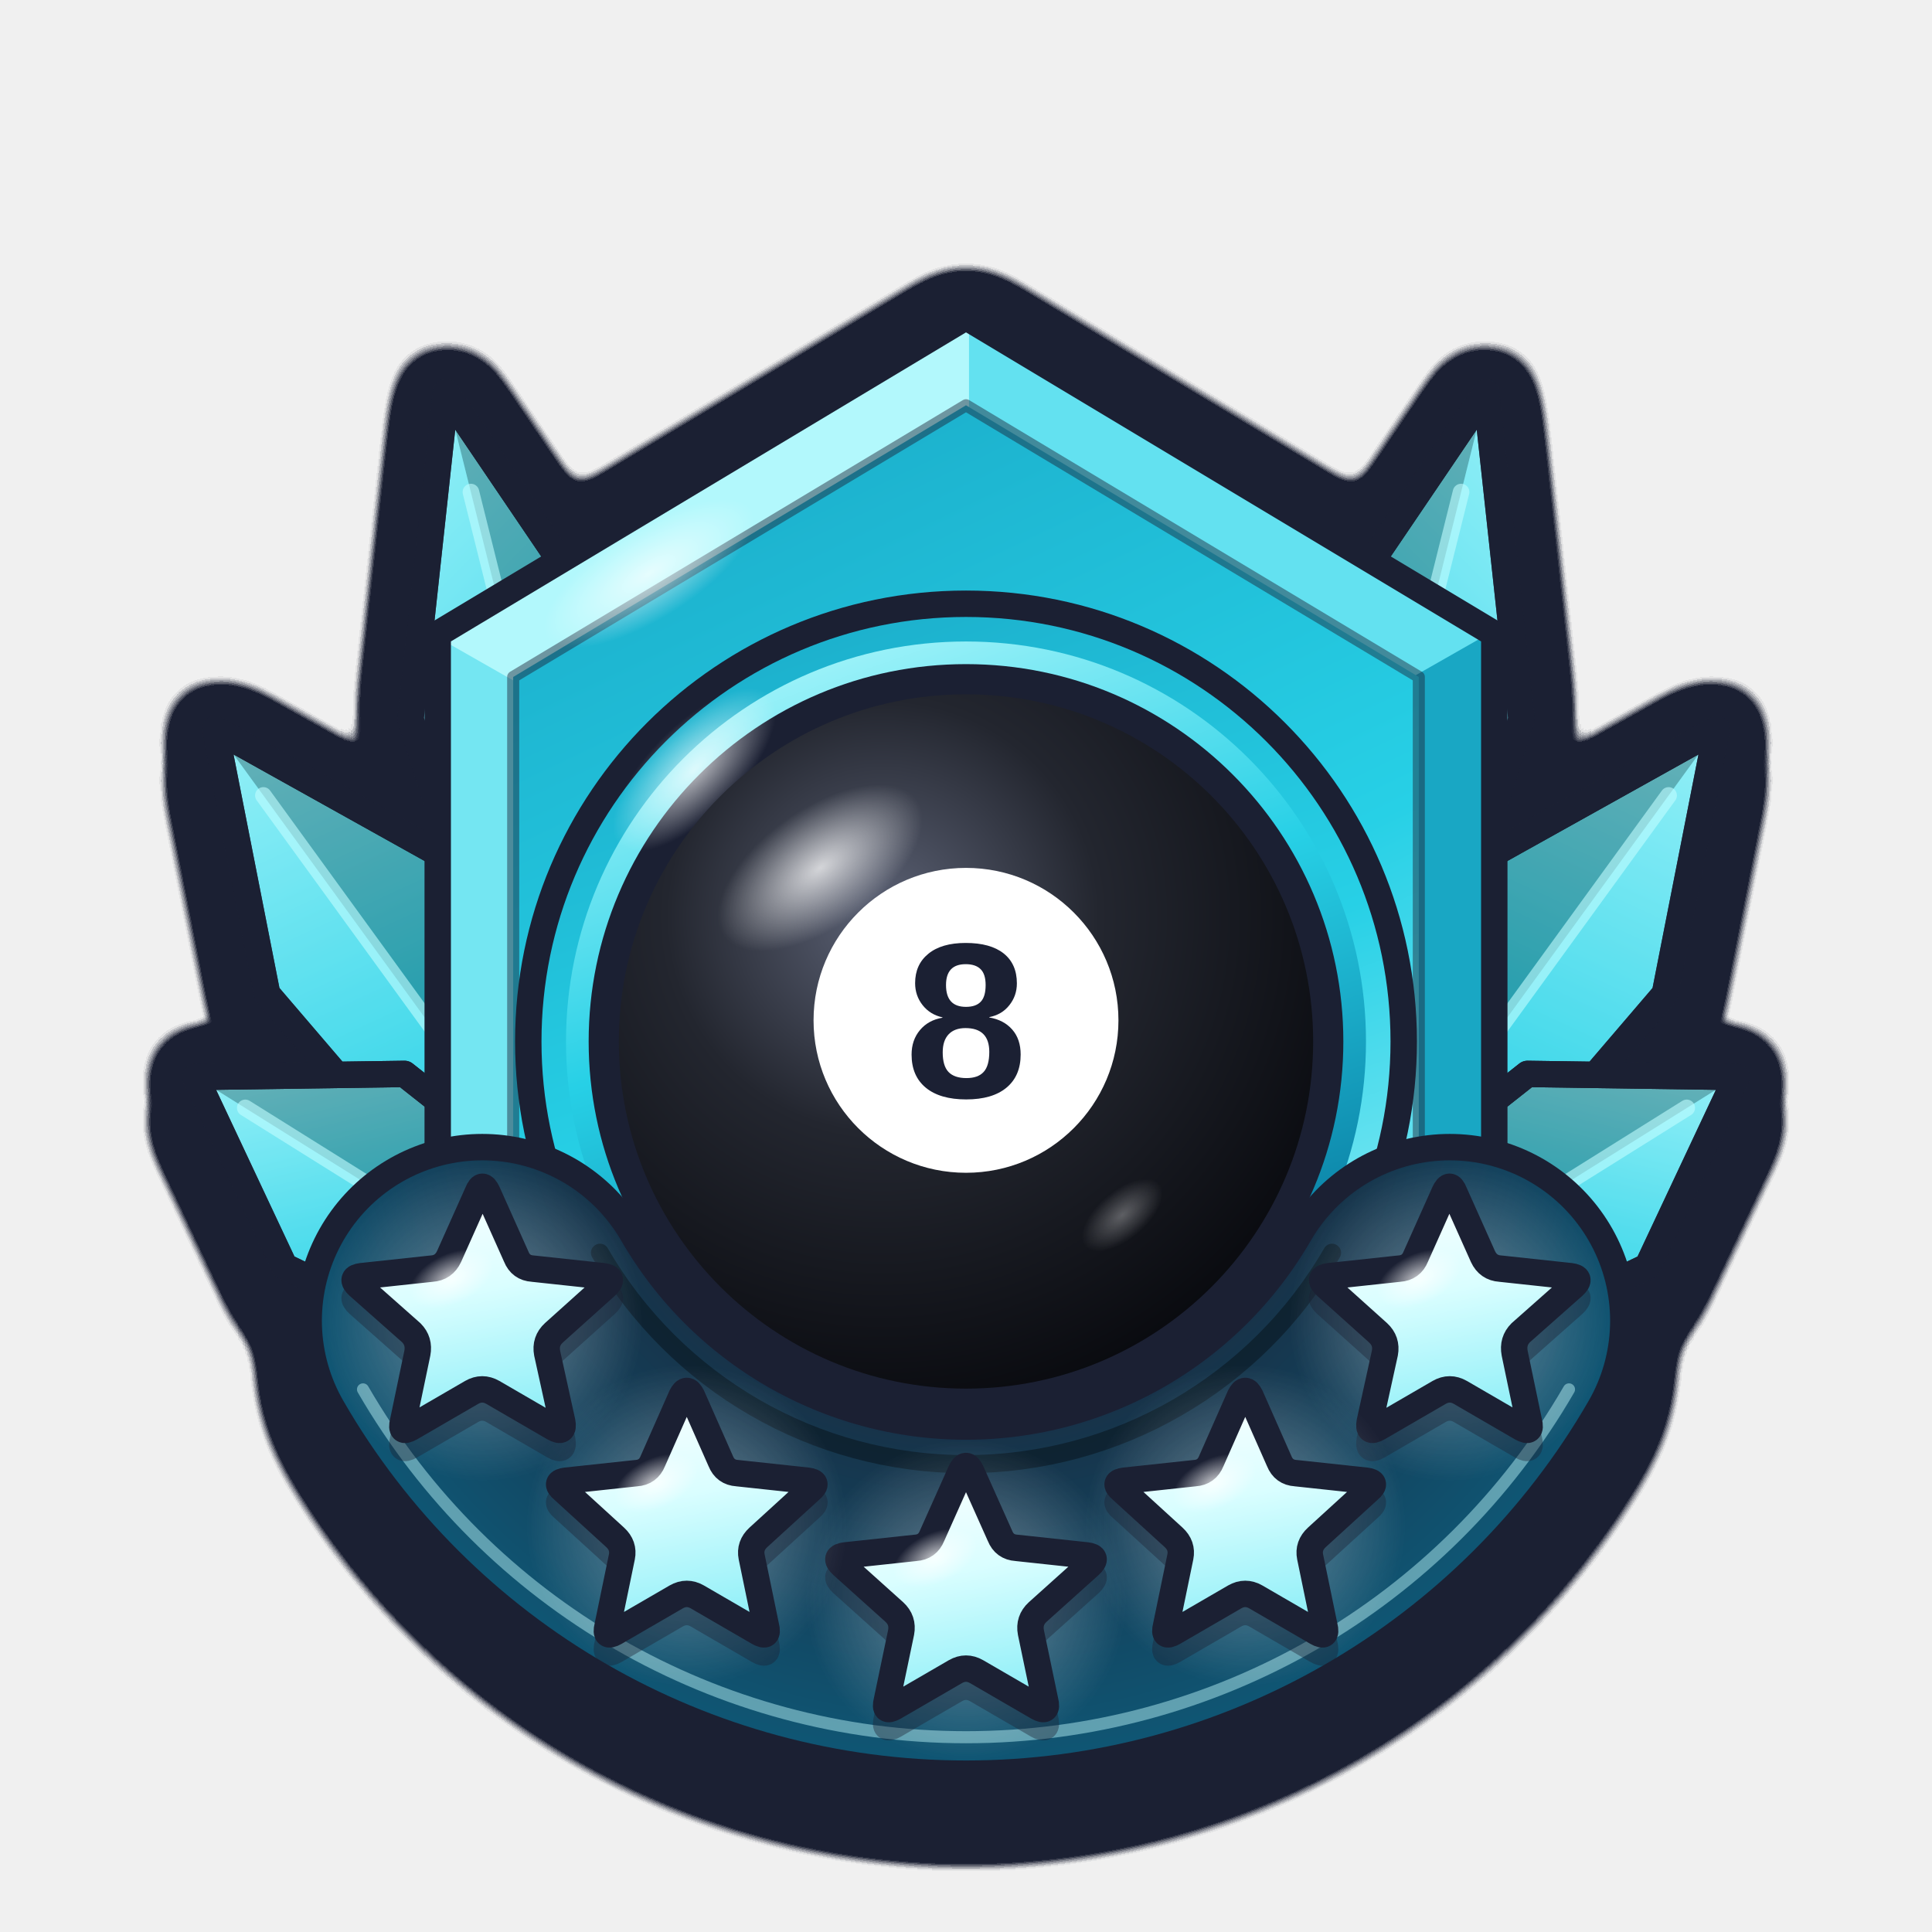
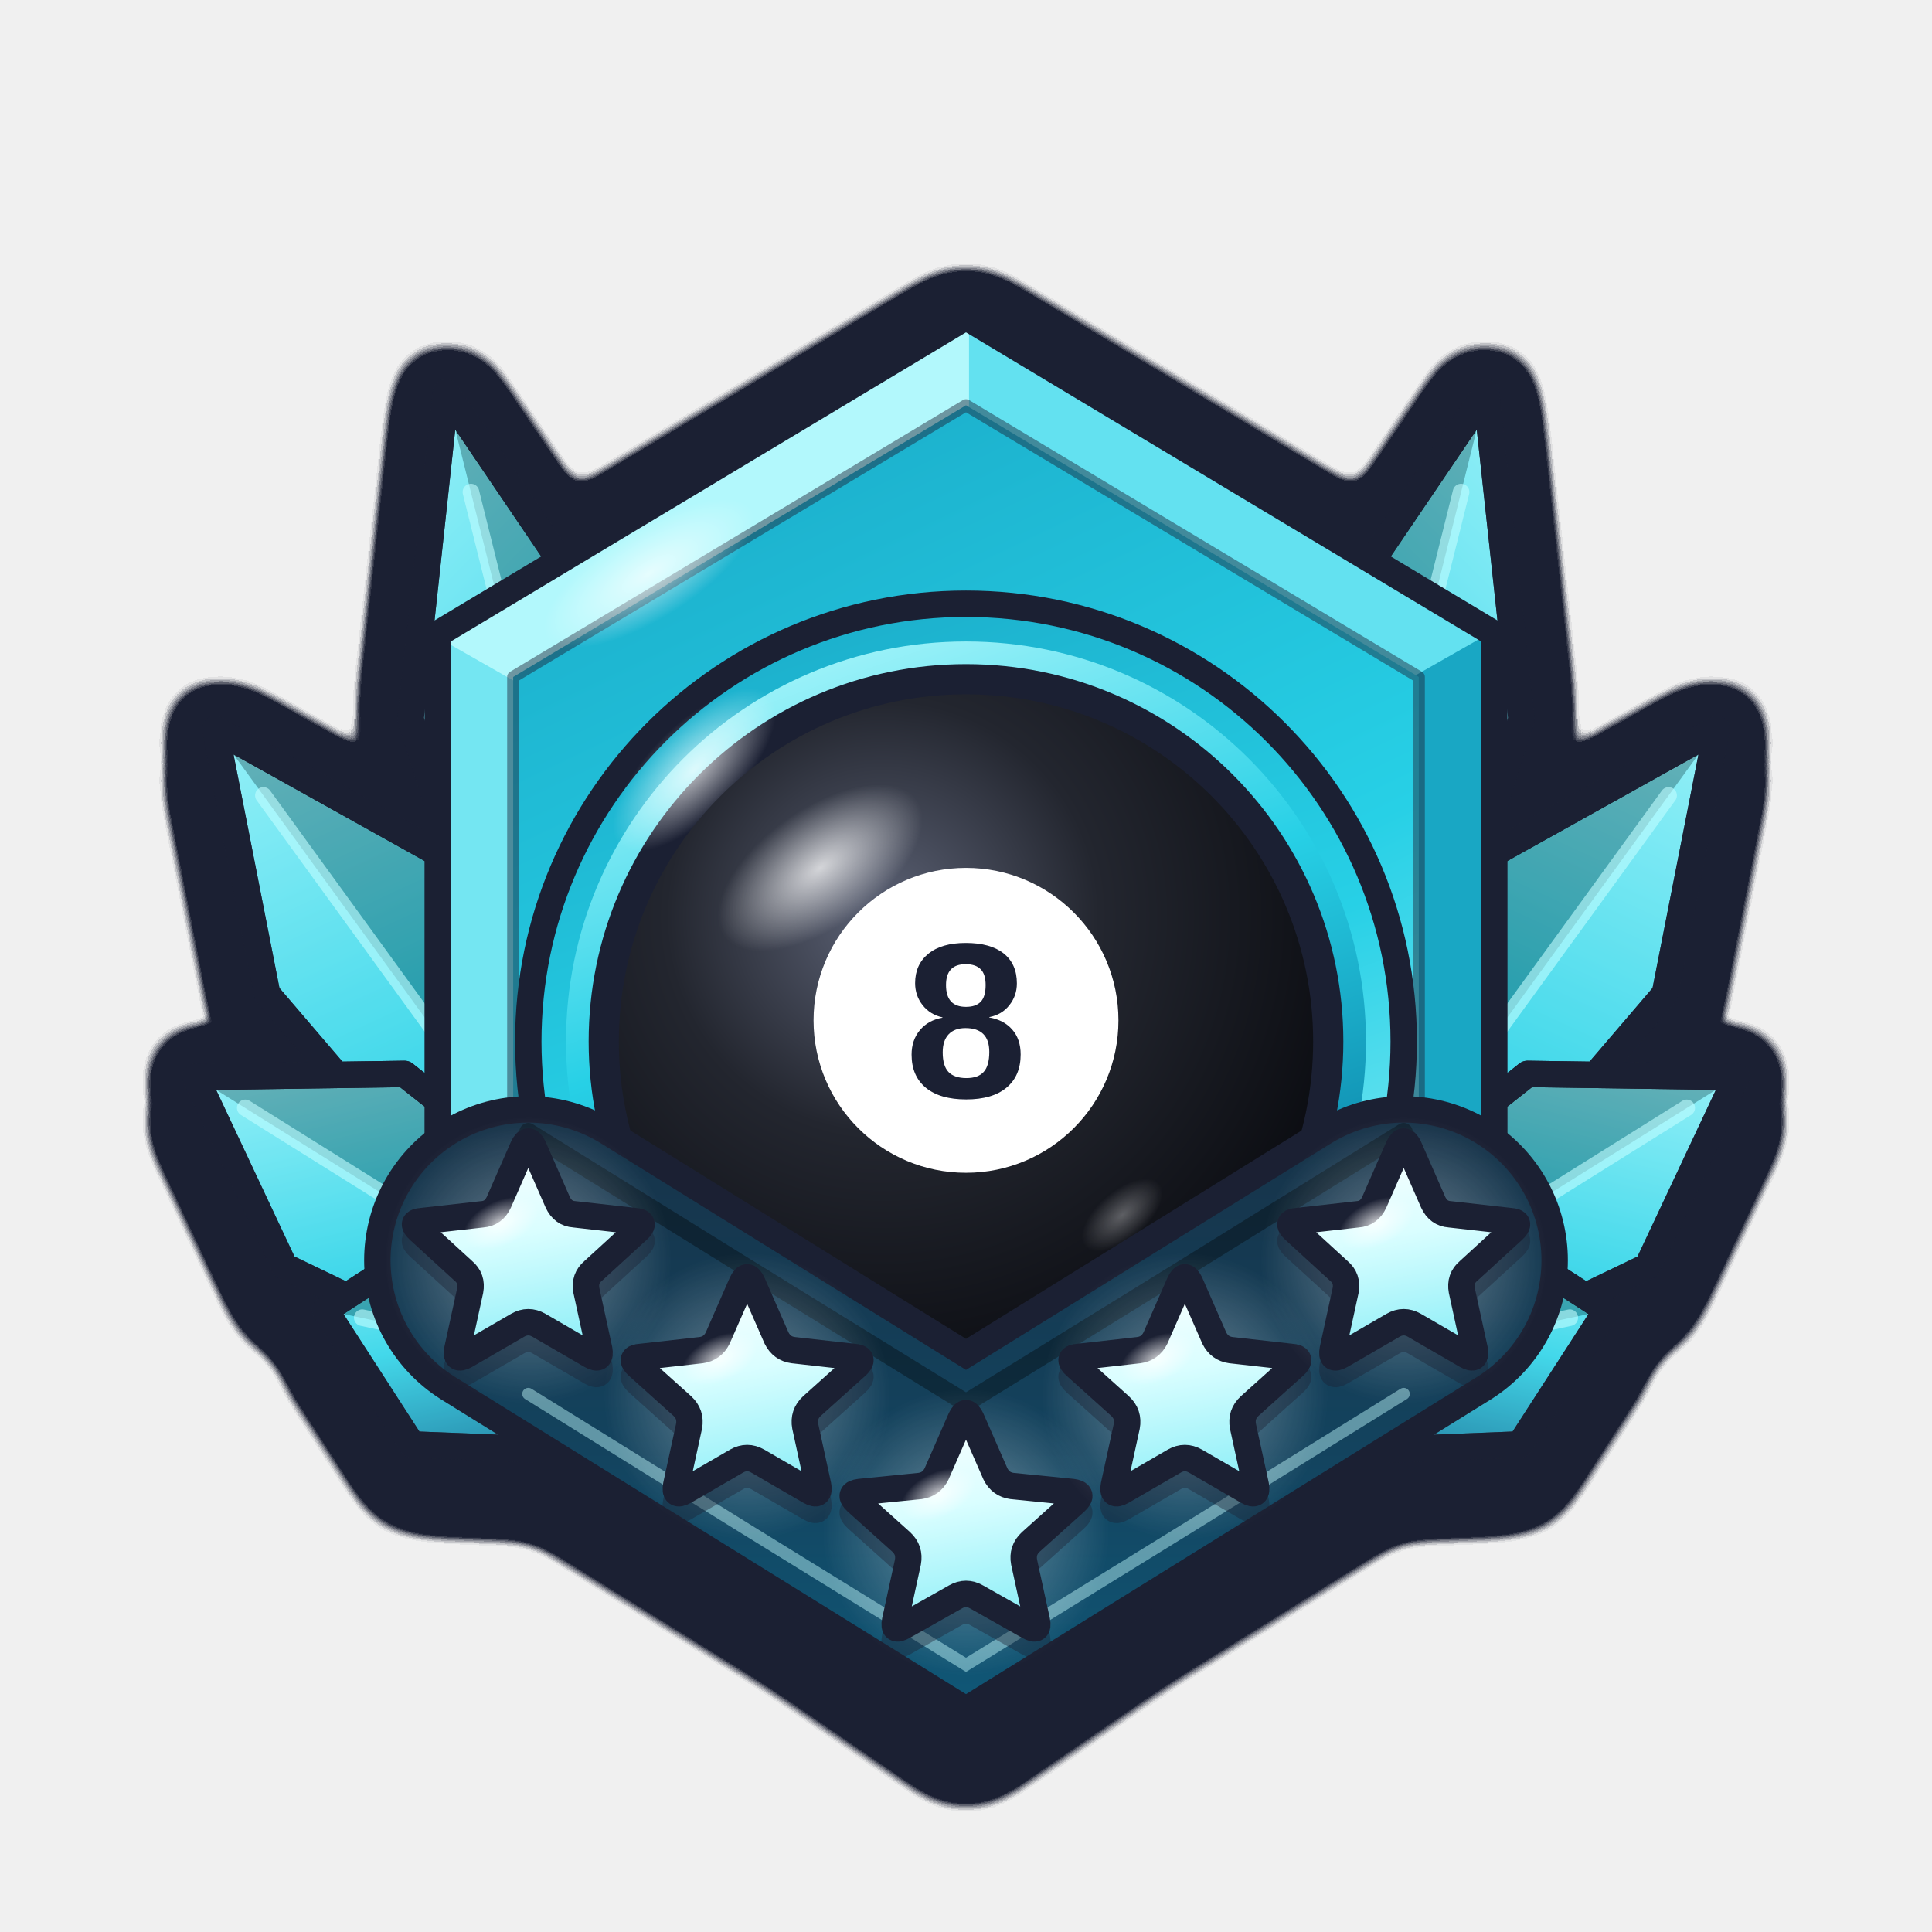
<svg xmlns="http://www.w3.org/2000/svg" width="512" height="512" viewBox="0 0 256 256">
  <defs>
    <linearGradient id="blue" x1="0" y1="0" x2="0.35" y2="1">
      <stop offset="0" stop-color="#9ED3FF" />
      <stop offset="0.45" stop-color="#3B9BFF" />
      <stop offset="1" stop-color="#1F6BD0" />
    </linearGradient>
    <linearGradient id="green" x1="0" y1="0" x2="0.35" y2="1">
      <stop offset="0" stop-color="#A8F5BE" />
      <stop offset="0.45" stop-color="#3DD66B" />
      <stop offset="1" stop-color="#1E9E47" />
    </linearGradient>
    <linearGradient id="red" x1="0" y1="0" x2="0.35" y2="1">
      <stop offset="0" stop-color="#FFA3A3" />
      <stop offset="0.45" stop-color="#FF4D4D" />
      <stop offset="1" stop-color="#C9283A" />
    </linearGradient>
    <linearGradient id="gold" x1="0" y1="0" x2="0.35" y2="1">
      <stop offset="0" stop-color="#FFF1A0" />
      <stop offset="0.45" stop-color="#FFC928" />
      <stop offset="1" stop-color="#DB8E00" />
    </linearGradient>
    <linearGradient id="wood" x1="0" y1="0" x2="0.35" y2="1">
      <stop offset="0" stop-color="#FFD9A0" />
      <stop offset="0.45" stop-color="#E7A35C" />
      <stop offset="1" stop-color="#A8622A" />
    </linearGradient>
    <linearGradient id="darkwood" x1="0" y1="0" x2="0.35" y2="1">
      <stop offset="0" stop-color="#C07A45" />
      <stop offset="0.45" stop-color="#8A4B22" />
      <stop offset="1" stop-color="#5E3014" />
    </linearGradient>
    <linearGradient id="white" x1="0" y1="0" x2="0.35" y2="1">
      <stop offset="0" stop-color="#FFFFFF" />
      <stop offset="0.45" stop-color="#F4F8FF" />
      <stop offset="1" stop-color="#C9D6EA" />
    </linearGradient>
    <linearGradient id="grey" x1="0" y1="0" x2="0.35" y2="1">
      <stop offset="0" stop-color="#E4E9F2" />
      <stop offset="0.45" stop-color="#AEB8C8" />
      <stop offset="1" stop-color="#7B869A" />
    </linearGradient>
    <linearGradient id="steel" x1="0" y1="0" x2="0.35" y2="1">
      <stop offset="0" stop-color="#D8E6F7" />
      <stop offset="0.45" stop-color="#9FB2CC" />
      <stop offset="1" stop-color="#6A7D98" />
    </linearGradient>
    <linearGradient id="cloth" x1="0" y1="0" x2="0.35" y2="1">
      <stop offset="0" stop-color="#6FE08E" />
      <stop offset="0.45" stop-color="#2FA24F" />
      <stop offset="1" stop-color="#1C7A37" />
    </linearGradient>
    <linearGradient id="sad" x1="0" y1="0" x2="0.35" y2="1">
      <stop offset="0" stop-color="#C4D4EE" />
      <stop offset="0.45" stop-color="#8EA3C7" />
      <stop offset="1" stop-color="#5E7299" />
    </linearGradient>
    <linearGradient id="purple" x1="0" y1="0" x2="0.35" y2="1">
      <stop offset="0" stop-color="#D7B8FF" />
      <stop offset="0.45" stop-color="#A259FF" />
      <stop offset="1" stop-color="#6E2FD0" />
    </linearGradient>
    <radialGradient id="shine" cx="0.5" cy="0.5" r="0.5">
      <stop offset="0" stop-color="#FFFFFF" stop-opacity="0.9" />
      <stop offset="1" stop-color="#FFFFFF" stop-opacity="0" />
    </radialGradient>
    <filter id="ink" x="-30%" y="-30%" width="160%" height="160%" color-interpolation-filters="sRGB">
      <feGaussianBlur in="SourceAlpha" stdDeviation="6.92" result="blur" />
      <feComponentTransfer in="blur" result="grown">
        <feFuncA type="linear" slope="7" intercept="-0.35" />
      </feComponentTransfer>
      <feOffset in="grown" dy="6" result="lip" />
      <feMerge result="both">
        <feMergeNode in="lip" />
        <feMergeNode in="grown" />
      </feMerge>
      <feFlood flood-color="#1B2033" />
      <feComposite in2="both" operator="in" result="outline" />
      <feMerge>
        <feMergeNode in="outline" />
        <feMergeNode in="SourceGraphic" />
      </feMerge>
    </filter>
  </defs>
  <defs>
    <filter id="badgeInk" x="-20%" y="-20%" width="140%" height="140%" color-interpolation-filters="sRGB">
      <feGaussianBlur in="SourceAlpha" stdDeviation="3.2" result="blur" />
      <feComponentTransfer in="blur" result="grown">
        <feFuncA type="linear" slope="40" intercept="-0.716" />
      </feComponentTransfer>
      <feOffset in="grown" dy="5" result="lip" />
      <feMerge result="both">
        <feMergeNode in="lip" />
        <feMergeNode in="grown" />
      </feMerge>
      <feFlood flood-color="#1B2033" />
      <feComposite in2="both" operator="in" result="outline" />
      <feMerge>
        <feMergeNode in="outline" />
        <feMergeNode in="SourceGraphic" />
      </feMerge>
    </filter>
  </defs>
  <defs>
    <linearGradient id="m" x1="0" y1="0" x2="0.35" y2="1">
      <stop offset="0.00" stop-color="#C2FDFF" />
      <stop offset="0.50" stop-color="#27D0E6" />
      <stop offset="1.00" stop-color="#08789E" />
    </linearGradient>
    <linearGradient id="r" x1="0" y1="0" x2="0.35" y2="1">
      <stop offset="0.00" stop-color="#19A8C6" />
      <stop offset="0.60" stop-color="#27D0E6" />
      <stop offset="1.00" stop-color="#84EBF5" />
    </linearGradient>
    <linearGradient id="w" x1="0" y1="0" x2="0.35" y2="1">
      <stop offset="0.00" stop-color="#8CEDF6" />
      <stop offset="0.55" stop-color="#27D0E6" />
      <stop offset="1.00" stop-color="#08789E" />
    </linearGradient>
    <linearGradient id="c" x1="0" y1="0" x2="0.3" y2="1">
      <stop offset="0.00" stop-color="#DAFEFF" />
      <stop offset="0.55" stop-color="#6DE4F1" />
      <stop offset="1.00" stop-color="#27D0E6" />
    </linearGradient>
    <linearGradient id="s" x1="0" y1="0" x2="0.2" y2="1">
      <stop offset="0.00" stop-color="#FFFFFF" />
      <stop offset="0.50" stop-color="#DAFEFF" />
      <stop offset="1.00" stop-color="#94F0F8" />
    </linearGradient>
    <linearGradient id="g" x1="0" y1="0" x2="0.35" y2="1">
      <stop offset="0.00" stop-color="#FFF3A6" />
      <stop offset="0.50" stop-color="#FFC928" />
      <stop offset="1.00" stop-color="#C97F00" />
    </linearGradient>
    <linearGradient id="gr" x1="0" y1="0" x2="0.35" y2="1">
      <stop offset="0.00" stop-color="#E7A816" />
      <stop offset="0.60" stop-color="#FFC928" />
      <stop offset="1.00" stop-color="#FFE274" />
    </linearGradient>
    <radialGradient id="ball" cx="0.38" cy="0.32" r="0.78">
      <stop offset="0" stop-color="#5C6275" />
      <stop offset="0.4" stop-color="#23262F" />
      <stop offset="1" stop-color="#06070B" />
    </radialGradient>
  </defs>
  <g filter="url(#badgeInk)">
    <path d="M83.3 186.2 L54.4 95.3 L59.1 52.0 L83.5 88.0 L100.7 181.8 Z" fill="url(#w)" stroke="#1B2033" stroke-width="3.5" stroke-linejoin="round" />
    <path d="M92.0 184.0 L100.7 181.8 L83.5 88.0 L59.1 52.0 Z" fill="#000000" opacity="0.25" />
    <path d="M92.0 184.0 L83.3 186.2 L54.4 95.3 L59.1 52.0 Z" fill="#C2FDFF" opacity="0.18" />
    <path d="M89.4 173.4 L62.4 65.2" fill="none" stroke="#C2FDFF" stroke-width="2.2" stroke-linecap="round" stroke-linejoin="round" opacity="0.6" />
    <path d="M83.3 186.2 L54.4 95.3 L59.1 52.0 L83.5 88.0 L100.7 181.8 Z" fill="none" stroke="#1B2033" stroke-width="3.5" stroke-linejoin="round" />
    <path d="M84.7 189.3 L35.4 131.7 L28.5 96.6 L59.7 114.0 L99.3 178.7 Z" fill="url(#w)" stroke="#1B2033" stroke-width="3.5" stroke-linejoin="round" />
    <path d="M92.0 184.0 L99.3 178.7 L59.7 114.0 L28.5 96.6 Z" fill="#000000" opacity="0.25" />
    <path d="M92.0 184.0 L84.7 189.3 L35.4 131.7 L28.5 96.6 Z" fill="#C2FDFF" opacity="0.18" />
    <path d="M86.9 177.0 L34.9 105.4" fill="none" stroke="#C2FDFF" stroke-width="2.2" stroke-linecap="round" stroke-linejoin="round" opacity="0.6" />
    <path d="M84.7 189.3 L35.4 131.7 L28.5 96.6 L59.7 114.0 L99.3 178.7 Z" fill="none" stroke="#1B2033" stroke-width="3.5" stroke-linejoin="round" />
    <path d="M87.2 191.6 L37.7 167.8 L25.9 142.7 L53.6 142.3 L96.8 176.4 Z" fill="url(#w)" stroke="#1B2033" stroke-width="3.5" stroke-linejoin="round" />
    <path d="M92.0 184.0 L96.8 176.4 L53.6 142.3 L25.9 142.7 Z" fill="#000000" opacity="0.25" />
    <path d="M92.0 184.0 L87.2 191.6 L37.7 167.8 L25.9 142.7 Z" fill="#C2FDFF" opacity="0.18" />
    <path d="M86.7 180.7 L32.5 146.8" fill="none" stroke="#C2FDFF" stroke-width="2.2" stroke-linecap="round" stroke-linejoin="round" opacity="0.6" />
    <path d="M87.2 191.6 L37.7 167.8 L25.9 142.7 L53.6 142.3 L96.8 176.4 Z" fill="none" stroke="#1B2033" stroke-width="3.5" stroke-linejoin="round" />
    <path d="M90.1 192.8 L54.6 191.4 L43.1 173.6 L60.9 162.1 L93.9 175.2 Z" fill="url(#w)" stroke="#1B2033" stroke-width="3.5" stroke-linejoin="round" />
    <path d="M92.0 184.0 L93.9 175.2 L60.9 162.1 L43.1 173.6 Z" fill="#000000" opacity="0.25" />
    <path d="M92.0 184.0 L90.1 192.8 L54.6 191.4 L43.1 173.6 Z" fill="#C2FDFF" opacity="0.18" />
    <path d="M88.1 183.2 L48.0 174.6" fill="none" stroke="#C2FDFF" stroke-width="2.2" stroke-linecap="round" stroke-linejoin="round" opacity="0.6" />
    <path d="M90.1 192.8 L54.6 191.4 L43.1 173.6 L60.9 162.1 L93.9 175.2 Z" fill="none" stroke="#1B2033" stroke-width="3.5" stroke-linejoin="round" />
    <g transform="matrix(-1 0 0 1 256 0)">
      <path d="M83.3 186.2 L54.4 95.3 L59.1 52.0 L83.5 88.0 L100.7 181.8 Z" fill="url(#w)" stroke="#1B2033" stroke-width="3.5" stroke-linejoin="round" />
      <path d="M92.0 184.0 L100.7 181.8 L83.5 88.0 L59.1 52.0 Z" fill="#000000" opacity="0.25" />
      <path d="M92.0 184.0 L83.3 186.2 L54.4 95.3 L59.1 52.0 Z" fill="#C2FDFF" opacity="0.18" />
      <path d="M89.4 173.4 L62.4 65.2" fill="none" stroke="#C2FDFF" stroke-width="2.2" stroke-linecap="round" stroke-linejoin="round" opacity="0.6" />
      <path d="M83.3 186.2 L54.4 95.3 L59.1 52.0 L83.5 88.0 L100.7 181.8 Z" fill="none" stroke="#1B2033" stroke-width="3.5" stroke-linejoin="round" />
      <path d="M84.7 189.3 L35.4 131.7 L28.5 96.6 L59.7 114.0 L99.3 178.7 Z" fill="url(#w)" stroke="#1B2033" stroke-width="3.5" stroke-linejoin="round" />
      <path d="M92.0 184.0 L99.3 178.7 L59.7 114.0 L28.5 96.6 Z" fill="#000000" opacity="0.25" />
      <path d="M92.0 184.0 L84.7 189.3 L35.4 131.7 L28.5 96.6 Z" fill="#C2FDFF" opacity="0.18" />
      <path d="M86.9 177.0 L34.9 105.4" fill="none" stroke="#C2FDFF" stroke-width="2.2" stroke-linecap="round" stroke-linejoin="round" opacity="0.6" />
      <path d="M84.7 189.3 L35.4 131.7 L28.5 96.6 L59.7 114.0 L99.3 178.7 Z" fill="none" stroke="#1B2033" stroke-width="3.5" stroke-linejoin="round" />
      <path d="M87.2 191.6 L37.7 167.8 L25.9 142.7 L53.6 142.3 L96.8 176.4 Z" fill="url(#w)" stroke="#1B2033" stroke-width="3.5" stroke-linejoin="round" />
      <path d="M92.0 184.0 L96.8 176.4 L53.6 142.3 L25.9 142.7 Z" fill="#000000" opacity="0.25" />
      <path d="M92.0 184.0 L87.2 191.6 L37.7 167.8 L25.9 142.7 Z" fill="#C2FDFF" opacity="0.18" />
      <path d="M86.7 180.7 L32.5 146.8" fill="none" stroke="#C2FDFF" stroke-width="2.2" stroke-linecap="round" stroke-linejoin="round" opacity="0.6" />
      <path d="M87.2 191.6 L37.7 167.8 L25.9 142.7 L53.6 142.3 L96.8 176.4 Z" fill="none" stroke="#1B2033" stroke-width="3.5" stroke-linejoin="round" />
      <path d="M90.1 192.8 L54.6 191.4 L43.1 173.6 L60.9 162.1 L93.9 175.2 Z" fill="url(#w)" stroke="#1B2033" stroke-width="3.5" stroke-linejoin="round" />
      <path d="M92.0 184.0 L93.9 175.2 L60.9 162.1 L43.1 173.6 Z" fill="#000000" opacity="0.25" />
      <path d="M92.0 184.0 L90.1 192.8 L54.6 191.4 L43.1 173.6 Z" fill="#C2FDFF" opacity="0.18" />
      <path d="M88.1 183.2 L48.0 174.6" fill="none" stroke="#C2FDFF" stroke-width="2.2" stroke-linecap="round" stroke-linejoin="round" opacity="0.6" />
      <path d="M90.1 192.8 L54.6 191.4 L43.1 173.6 L60.9 162.1 L93.9 175.2 Z" fill="none" stroke="#1B2033" stroke-width="3.5" stroke-linejoin="round" />
    </g>
    <path d="M128.0 42.0 L198.0 84.0 L188.0 89.7 L128.0 53.7 Z" fill="#63E1F0" stroke="#63E1F0" stroke-width="0.8" />
    <path d="M198.0 84.0 L198.0 180.0 L188.0 174.7 L188.0 89.7 Z" fill="#19A7C4" stroke="#19A7C4" stroke-width="0.8" />
    <path d="M198.0 180.0 L128.0 228.0 L128.0 215.9 L188.0 174.7 Z" fill="#0D86A9" stroke="#0D86A9" stroke-width="0.8" />
    <path d="M128.0 228.0 L58.0 180.0 L68.0 174.7 L128.0 215.9 Z" fill="#1DB4CF" stroke="#1DB4CF" stroke-width="0.8" />
    <path d="M58.0 180.0 L58.0 84.0 L68.0 89.7 L68.0 174.7 Z" fill="#74E6F2" stroke="#74E6F2" stroke-width="0.8" />
    <path d="M58.0 84.0 L128.0 42.0 L128.0 53.7 L68.0 89.7 Z" fill="#B2F8FC" stroke="#B2F8FC" stroke-width="0.8" />
    <path d="M128.0 53.7 L188.0 89.7 L188.0 174.7 L128.0 215.9 L68.0 174.7 L68.0 89.7 Z" fill="url(#r)" />
    <path d="M128.0 53.7 L188.0 89.7 L188.0 174.7 L128.0 215.9 L68.0 174.7 L68.0 89.7 Z" fill="none" stroke="#1B2033" stroke-width="1.6" stroke-opacity="0.45" stroke-linejoin="round" />
    <path d="M128.0 42.0 L198.0 84.0 L198.0 180.0 L128.0 228.0 L58.0 180.0 L58.0 84.0 Z" fill="none" stroke="#1B2033" stroke-width="3.5" stroke-linejoin="round" />
    <ellipse cx="86" cy="76" rx="16" ry="6" fill="url(#shine)" opacity="0.75" transform="rotate(-32 86 76)" />
    <circle cx="128" cy="138" r="58" fill="url(#r)" stroke="#1B2033" stroke-width="3.5" />
    <circle cx="128" cy="138" r="53" fill="url(#m)" />
    <circle cx="128" cy="138" r="50" fill="#1B2033" />
    <ellipse cx="92" cy="102" rx="14" ry="6" fill="url(#shine)" opacity="0.8" transform="rotate(-45 92 102)" />
    <circle cx="128" cy="138" r="46" fill="url(#ball)" />
    <circle cx="128.0" cy="135.2" r="20.2" fill="#FFFFFF" />
    <text x="128.0" y="145.4" font-family="Arial Black, Arial, sans-serif" font-weight="900" font-size="29.3" text-anchor="middle" fill="#1B2033">8</text>
    <ellipse cx="108.68" cy="115.0" rx="15.64" ry="7.82" fill="url(#shine)" opacity="0.85" transform="rotate(-35 108.68 115.0)" />
    <ellipse cx="148.7" cy="161.0" rx="6.44" ry="3.22" fill="url(#shine)" opacity="0.35" transform="rotate(-40 148.7 161.0)" />
    <defs>
-       <radialGradient id="tray" gradientUnits="userSpaceOnUse" cx="128" cy="138" r="97.0">
-         <stop offset="0.526" stop-color="#173248" />
-         <stop offset="0.763" stop-color="#13435E" />
-         <stop offset="1" stop-color="#0F5775" />
-       </radialGradient>
+       <linearGradient id="tray" gradientUnits="userSpaceOnUse" x1="0" y1="147.0" x2="0" y2="229.0">
+         <stop offset="0" stop-color="#173248" />
+         <stop offset="0.55" stop-color="#13435E" />
+         <stop offset="1" stop-color="#0F5979" />
+       </linearGradient>
      <radialGradient id="glow">
        <stop offset="0" stop-color="#FFFFFF" stop-opacity="0.5" />
        <stop offset="1" stop-color="#FFFFFF" stop-opacity="0" />
      </radialGradient>
    </defs>
-     <path d="M192.1 175.0 A74 74 0 0 1 63.9 175.0" fill="none" stroke="#1B2033" stroke-width="49.5" stroke-linecap="round" />
-     <path d="M192.1 175.0 A74 74 0 0 1 63.9 175.0" fill="none" stroke="url(#tray)" stroke-width="42.5" stroke-linecap="round" />
-     <path d="M207.9 184.1 A92.3 92.3 0 0 1 48.1 184.1" fill="none" stroke="#C2FDFF" stroke-width="1.6" stroke-opacity="0.45" stroke-linecap="round" />
-     <path d="M176.5 166.0 A56.0 56.0 0 0 1 79.5 166.0" fill="none" stroke="#000000" stroke-width="2.4" stroke-opacity="0.35" stroke-linecap="round" />
-     <circle cx="192.1" cy="175.0" r="21.3" fill="url(#glow)" opacity="0.8" />
-     <path opacity="0.4" d="M191.4 160.4 Q192.1 158.9 192.7 160.4 L196.5 168.9 Q197.2 170.4 198.8 170.5 L208.1 171.5 Q209.7 171.7 208.5 172.8 L201.5 179.0 Q200.4 180.1 200.7 181.7 L202.6 190.8 Q203.0 192.4 201.6 191.6 L193.5 186.9 Q192.1 186.1 190.7 186.9 L182.6 191.6 Q181.2 192.4 181.5 190.8 L183.5 181.7 Q183.8 180.1 182.6 179.0 L175.7 172.8 Q174.5 171.7 176.1 171.5 L185.4 170.5 Q187.0 170.4 187.6 168.9 Z" fill="#000000" stroke="#1B2033" stroke-width="3.5" stroke-linejoin="round" />
-     <ellipse cx="188.016" cy="171.85" rx="5.92" ry="3.33" fill="url(#shine)" opacity="0.85" transform="rotate(-25 188.0159 171.85)" />
-     <path d="M191.4 158.0 Q192.1 156.5 192.7 158.0 L196.5 166.5 Q197.2 168.0 198.8 168.1 L208.1 169.1 Q209.7 169.3 208.5 170.4 L201.5 176.6 Q200.4 177.7 200.7 179.3 L202.6 188.4 Q203.0 190.0 201.6 189.2 L193.5 184.5 Q192.1 183.7 190.7 184.5 L182.6 189.2 Q181.2 190.0 181.5 188.4 L183.5 179.3 Q183.8 177.7 182.6 176.6 L175.7 170.4 Q174.5 169.3 176.1 169.1 L185.4 168.1 Q187.0 168.0 187.6 166.5 Z" fill="url(#s)" stroke="#1B2033" stroke-width="3.5" stroke-linejoin="round" />
-     <ellipse cx="188.016" cy="169.45" rx="5.92" ry="3.33" fill="url(#shine)" opacity="0.85" transform="rotate(-25 188.0159 169.45)" />
-     <circle cx="165.0" cy="202.1" r="21.3" fill="url(#glow)" opacity="0.8" />
-     <path opacity="0.4" d="M164.3 187.4 Q165.0 186.0 165.7 187.4 L169.5 196.0 Q170.1 197.5 171.7 197.6 L181.0 198.6 Q182.6 198.8 181.4 199.8 L174.5 206.1 Q173.3 207.2 173.6 208.7 L175.5 217.9 Q175.9 219.5 174.5 218.7 L166.4 214.0 Q165.0 213.2 163.6 214.0 L155.5 218.7 Q154.1 219.5 154.5 217.9 L156.4 208.7 Q156.7 207.2 155.5 206.1 L148.6 199.8 Q147.4 198.8 149.0 198.6 L158.3 197.6 Q159.9 197.5 160.5 196.0 Z" fill="#000000" stroke="#1B2033" stroke-width="3.5" stroke-linejoin="round" />
-     <ellipse cx="160.93" cy="198.936" rx="5.92" ry="3.33" fill="url(#shine)" opacity="0.85" transform="rotate(-25 160.93 198.9359)" />
-     <path d="M164.3 185.0 Q165.0 183.6 165.7 185.0 L169.5 193.6 Q170.1 195.1 171.7 195.2 L181.0 196.2 Q182.6 196.4 181.4 197.4 L174.5 203.7 Q173.3 204.8 173.6 206.3 L175.5 215.5 Q175.9 217.1 174.5 216.3 L166.4 211.6 Q165.0 210.8 163.6 211.6 L155.5 216.3 Q154.1 217.1 154.5 215.5 L156.4 206.3 Q156.7 204.8 155.5 203.7 L148.6 197.4 Q147.4 196.4 149.0 196.2 L158.3 195.2 Q159.9 195.1 160.5 193.6 Z" fill="url(#s)" stroke="#1B2033" stroke-width="3.5" stroke-linejoin="round" />
-     <ellipse cx="160.93" cy="196.536" rx="5.92" ry="3.33" fill="url(#shine)" opacity="0.85" transform="rotate(-25 160.93 196.5359)" />
-     <circle cx="128.0" cy="212.0" r="21.3" fill="url(#glow)" opacity="0.8" />
-     <path opacity="0.4" d="M127.3 197.4 Q128.0 195.9 128.7 197.4 L132.5 205.9 Q133.1 207.4 134.7 207.5 L144.0 208.5 Q145.6 208.7 144.4 209.8 L137.5 216.0 Q136.3 217.1 136.6 218.7 L138.5 227.8 Q138.9 229.4 137.5 228.6 L129.4 223.9 Q128.0 223.1 126.6 223.9 L118.5 228.6 Q117.1 229.4 117.5 227.8 L119.4 218.7 Q119.7 217.1 118.5 216.0 L111.6 209.8 Q110.4 208.7 112.0 208.5 L121.3 207.5 Q122.9 207.4 123.5 205.9 Z" fill="#000000" stroke="#1B2033" stroke-width="3.5" stroke-linejoin="round" />
-     <ellipse cx="123.93" cy="208.85" rx="5.92" ry="3.33" fill="url(#shine)" opacity="0.85" transform="rotate(-25 123.93 208.85)" />
-     <path d="M127.3 195.0 Q128.0 193.5 128.7 195.0 L132.5 203.5 Q133.1 205.0 134.7 205.1 L144.0 206.1 Q145.6 206.3 144.4 207.4 L137.5 213.6 Q136.3 214.7 136.6 216.3 L138.5 225.4 Q138.9 227.0 137.5 226.2 L129.4 221.5 Q128.0 220.7 126.6 221.5 L118.5 226.2 Q117.1 227.0 117.5 225.4 L119.4 216.3 Q119.7 214.7 118.5 213.6 L111.6 207.4 Q110.4 206.3 112.0 206.1 L121.3 205.1 Q122.9 205.0 123.5 203.5 Z" fill="url(#s)" stroke="#1B2033" stroke-width="3.5" stroke-linejoin="round" />
-     <ellipse cx="123.93" cy="206.45" rx="5.92" ry="3.33" fill="url(#shine)" opacity="0.85" transform="rotate(-25 123.93 206.45)" />
-     <circle cx="91.0" cy="202.1" r="21.3" fill="url(#glow)" opacity="0.8" />
-     <path opacity="0.4" d="M90.3 187.4 Q91.0 186.0 91.7 187.4 L95.5 196.0 Q96.1 197.5 97.7 197.6 L107.0 198.6 Q108.6 198.8 107.4 199.8 L100.5 206.1 Q99.3 207.2 99.6 208.7 L101.5 217.9 Q101.9 219.5 100.5 218.7 L92.4 214.0 Q91.0 213.2 89.6 214.0 L81.5 218.7 Q80.1 219.5 80.5 217.9 L82.4 208.7 Q82.7 207.2 81.5 206.1 L74.6 199.8 Q73.4 198.8 75.0 198.6 L84.3 197.6 Q85.9 197.5 86.5 196.0 Z" fill="#000000" stroke="#1B2033" stroke-width="3.5" stroke-linejoin="round" />
-     <ellipse cx="86.93" cy="198.936" rx="5.92" ry="3.33" fill="url(#shine)" opacity="0.85" transform="rotate(-25 86.93 198.9359)" />
-     <path d="M90.3 185.0 Q91.0 183.6 91.7 185.0 L95.5 193.6 Q96.1 195.1 97.7 195.2 L107.0 196.2 Q108.6 196.4 107.4 197.4 L100.5 203.7 Q99.3 204.8 99.6 206.3 L101.5 215.5 Q101.9 217.1 100.5 216.3 L92.4 211.6 Q91.0 210.8 89.6 211.6 L81.5 216.3 Q80.1 217.1 80.5 215.5 L82.4 206.3 Q82.7 204.8 81.5 203.7 L74.6 197.4 Q73.4 196.4 75.0 196.2 L84.3 195.2 Q85.9 195.1 86.5 193.6 Z" fill="url(#s)" stroke="#1B2033" stroke-width="3.5" stroke-linejoin="round" />
-     <ellipse cx="86.93" cy="196.536" rx="5.92" ry="3.33" fill="url(#shine)" opacity="0.85" transform="rotate(-25 86.93 196.5359)" />
-     <circle cx="63.9" cy="175.0" r="21.3" fill="url(#glow)" opacity="0.8" />
-     <path opacity="0.4" d="M63.3 160.4 Q63.9 158.9 64.6 160.4 L68.4 168.9 Q69.0 170.4 70.6 170.5 L79.9 171.5 Q81.5 171.7 80.3 172.8 L73.4 179.0 Q72.2 180.1 72.5 181.7 L74.5 190.8 Q74.8 192.4 73.4 191.6 L65.3 186.9 Q63.9 186.1 62.5 186.9 L54.4 191.6 Q53.0 192.4 53.4 190.8 L55.3 181.7 Q55.6 180.1 54.5 179.0 L47.5 172.8 Q46.3 171.7 47.9 171.5 L57.2 170.5 Q58.8 170.4 59.5 168.9 Z" fill="#000000" stroke="#1B2033" stroke-width="3.5" stroke-linejoin="round" />
-     <ellipse cx="59.844" cy="171.85" rx="5.92" ry="3.33" fill="url(#shine)" opacity="0.85" transform="rotate(-25 59.84412 171.85)" />
-     <path d="M63.3 158.0 Q63.9 156.5 64.6 158.0 L68.4 166.5 Q69.0 168.0 70.6 168.1 L79.9 169.1 Q81.5 169.3 80.3 170.4 L73.4 176.6 Q72.2 177.7 72.5 179.3 L74.5 188.4 Q74.8 190.0 73.4 189.2 L65.3 184.5 Q63.9 183.7 62.5 184.5 L54.4 189.2 Q53.0 190.0 53.4 188.4 L55.3 179.3 Q55.6 177.7 54.5 176.6 L47.5 170.4 Q46.3 169.3 47.9 169.1 L57.2 168.1 Q58.8 168.0 59.5 166.5 Z" fill="url(#s)" stroke="#1B2033" stroke-width="3.5" stroke-linejoin="round" />
-     <ellipse cx="59.844" cy="169.45" rx="5.92" ry="3.33" fill="url(#shine)" opacity="0.85" transform="rotate(-25 59.84412 169.45)" />
+     <path d="M70.0 167.0 L99.0 185.0 L128.0 203.0 L157.0 185.0 L186.0 167.0" fill="none" stroke-linecap="round" stroke-linejoin="miter" stroke-miterlimit="4" stroke="#1B2033" stroke-width="43.5" />
+     <path d="M70.0 167.0 L99.0 185.0 L128.0 203.0 L157.0 185.0 L186.0 167.0" fill="none" stroke-linecap="round" stroke-linejoin="miter" stroke-miterlimit="4" stroke="url(#tray)" stroke-width="36.5" />
+     <path d="M70.0 184.7 L99.0 202.7 L128.0 220.6 L157.0 202.7 L186.0 184.7" fill="none" stroke="#C2FDFF" stroke-width="1.6" stroke-opacity="0.45" stroke-linecap="round" />
+     <path d="M70.0 150.0 L99.0 168.0 L128.0 185.9 L157.0 168.0 L186.0 150.0" fill="none" stroke="#000000" stroke-width="2.4" stroke-opacity="0.35" stroke-linecap="round" />
+     <circle cx="70.0" cy="167.0" r="19.0" fill="url(#glow)" opacity="0.8" />
+     <path opacity="0.4" d="M69.3 154.2 Q70.0 152.7 70.7 154.2 L73.9 161.5 Q74.6 163.0 76.1 163.1 L84.1 164.0 Q85.7 164.1 84.5 165.2 L78.6 170.6 Q77.4 171.6 77.7 173.2 L79.4 181.0 Q79.7 182.6 78.3 181.8 L71.4 177.8 Q70.0 177.0 68.6 177.8 L61.7 181.8 Q60.3 182.6 60.6 181.0 L62.3 173.2 Q62.6 171.6 61.4 170.6 L55.5 165.2 Q54.3 164.1 55.9 164.0 L63.9 163.1 Q65.4 163.0 66.1 161.5 Z" fill="#000000" stroke="#1B2033" stroke-width="3.5" stroke-linejoin="round" />
+     <ellipse cx="66.37" cy="164.29" rx="5.28" ry="2.97" fill="url(#shine)" opacity="0.85" transform="rotate(-25 66.37 164.29)" />
+     <path d="M69.3 152.0 Q70.0 150.5 70.7 152.0 L73.9 159.3 Q74.6 160.8 76.1 160.9 L84.1 161.8 Q85.7 161.9 84.5 163.0 L78.6 168.4 Q77.4 169.4 77.7 171.0 L79.4 178.8 Q79.7 180.4 78.3 179.6 L71.4 175.6 Q70.0 174.8 68.6 175.6 L61.7 179.6 Q60.3 180.4 60.6 178.8 L62.3 171.0 Q62.6 169.4 61.4 168.4 L55.5 163.0 Q54.3 161.9 55.9 161.8 L63.9 160.9 Q65.4 160.8 66.1 159.3 Z" fill="url(#s)" stroke="#1B2033" stroke-width="3.5" stroke-linejoin="round" />
+     <ellipse cx="66.37" cy="162.09" rx="5.28" ry="2.97" fill="url(#shine)" opacity="0.85" transform="rotate(-25 66.37 162.09)" />
+     <circle cx="99.0" cy="185.0" r="19.0" fill="url(#glow)" opacity="0.8" />
+     <path opacity="0.4" d="M98.3 172.2 Q99.0 170.7 99.7 172.2 L102.9 179.5 Q103.6 180.9 105.1 181.1 L113.1 182.0 Q114.7 182.1 113.5 183.2 L107.6 188.5 Q106.4 189.6 106.7 191.2 L108.4 199.0 Q108.7 200.6 107.3 199.8 L100.4 195.8 Q99.0 195.0 97.6 195.8 L90.7 199.8 Q89.3 200.6 89.6 199.0 L91.3 191.2 Q91.6 189.6 90.4 188.5 L84.5 183.2 Q83.3 182.1 84.9 182.0 L92.9 181.1 Q94.4 180.9 95.1 179.5 Z" fill="#000000" stroke="#1B2033" stroke-width="3.5" stroke-linejoin="round" />
+     <ellipse cx="95.37" cy="182.27" rx="5.28" ry="2.97" fill="url(#shine)" opacity="0.85" transform="rotate(-25 95.37 182.27)" />
+     <path d="M98.3 170.0 Q99.0 168.5 99.7 170.0 L102.9 177.3 Q103.6 178.7 105.1 178.9 L113.1 179.8 Q114.7 179.9 113.5 181.0 L107.6 186.3 Q106.4 187.4 106.7 189.0 L108.4 196.8 Q108.7 198.4 107.3 197.6 L100.4 193.6 Q99.0 192.8 97.6 193.6 L90.7 197.6 Q89.3 198.4 89.6 196.8 L91.3 189.0 Q91.6 187.4 90.4 186.3 L84.5 181.0 Q83.3 179.9 84.9 179.8 L92.9 178.9 Q94.4 178.7 95.1 177.3 Z" fill="url(#s)" stroke="#1B2033" stroke-width="3.5" stroke-linejoin="round" />
+     <ellipse cx="95.37" cy="180.07" rx="5.28" ry="2.97" fill="url(#shine)" opacity="0.85" transform="rotate(-25 95.37 180.07)" />
+     <circle cx="128.0" cy="203.0" r="19.0" fill="url(#glow)" opacity="0.8" />
+     <path opacity="0.4" d="M127.3 190.2 Q128.0 188.7 128.7 190.2 L131.9 197.5 Q132.6 198.9 134.1 199.1 L142.1 199.9 Q143.7 200.1 142.5 201.2 L136.6 206.5 Q135.4 207.6 135.7 209.2 L137.4 217.0 Q137.7 218.5 136.3 217.7 L129.4 213.8 Q128.0 213.0 126.6 213.8 L119.7 217.7 Q118.3 218.5 118.6 217.0 L120.3 209.2 Q120.6 207.6 119.4 206.5 L113.5 201.2 Q112.3 200.1 113.9 199.9 L121.9 199.1 Q123.4 198.9 124.1 197.5 Z" fill="#000000" stroke="#1B2033" stroke-width="3.5" stroke-linejoin="round" />
+     <ellipse cx="124.37" cy="200.25" rx="5.28" ry="2.97" fill="url(#shine)" opacity="0.85" transform="rotate(-25 124.37 200.25)" />
+     <path d="M127.3 188.0 Q128.0 186.5 128.7 188.0 L131.9 195.3 Q132.6 196.7 134.1 196.9 L142.1 197.7 Q143.7 197.9 142.5 199.0 L136.6 204.3 Q135.4 205.4 135.7 207.0 L137.4 214.8 Q137.7 216.3 136.3 215.5 L129.4 211.6 Q128.0 210.8 126.6 211.6 L119.7 215.5 Q118.3 216.3 118.6 214.8 L120.3 207.0 Q120.6 205.4 119.4 204.3 L113.5 199.0 Q112.3 197.9 113.9 197.7 L121.9 196.9 Q123.4 196.7 124.1 195.3 Z" fill="url(#s)" stroke="#1B2033" stroke-width="3.5" stroke-linejoin="round" />
+     <ellipse cx="124.37" cy="198.05" rx="5.28" ry="2.97" fill="url(#shine)" opacity="0.85" transform="rotate(-25 124.37 198.05)" />
+     <circle cx="157.0" cy="185.0" r="19.0" fill="url(#glow)" opacity="0.8" />
+     <path opacity="0.4" d="M156.3 172.2 Q157.0 170.7 157.7 172.2 L160.9 179.5 Q161.6 180.9 163.1 181.1 L171.1 182.0 Q172.7 182.1 171.5 183.2 L165.6 188.5 Q164.4 189.6 164.7 191.2 L166.4 199.0 Q166.7 200.6 165.3 199.8 L158.4 195.8 Q157.0 195.0 155.6 195.8 L148.7 199.8 Q147.3 200.6 147.6 199.0 L149.3 191.2 Q149.6 189.6 148.4 188.5 L142.5 183.2 Q141.3 182.1 142.9 182.0 L150.9 181.1 Q152.4 180.9 153.1 179.5 Z" fill="#000000" stroke="#1B2033" stroke-width="3.5" stroke-linejoin="round" />
+     <ellipse cx="153.37" cy="182.27" rx="5.28" ry="2.97" fill="url(#shine)" opacity="0.85" transform="rotate(-25 153.37 182.27)" />
+     <path d="M156.3 170.0 Q157.0 168.5 157.7 170.0 L160.9 177.3 Q161.6 178.7 163.1 178.9 L171.1 179.8 Q172.7 179.9 171.5 181.0 L165.6 186.3 Q164.4 187.4 164.7 189.0 L166.4 196.8 Q166.7 198.4 165.3 197.6 L158.4 193.6 Q157.0 192.8 155.6 193.6 L148.7 197.6 Q147.3 198.4 147.6 196.8 L149.3 189.0 Q149.6 187.4 148.4 186.3 L142.5 181.0 Q141.3 179.9 142.9 179.8 L150.9 178.9 Q152.4 178.7 153.1 177.3 Z" fill="url(#s)" stroke="#1B2033" stroke-width="3.5" stroke-linejoin="round" />
+     <ellipse cx="153.37" cy="180.07" rx="5.28" ry="2.97" fill="url(#shine)" opacity="0.85" transform="rotate(-25 153.37 180.07)" />
+     <circle cx="186.0" cy="167.0" r="19.0" fill="url(#glow)" opacity="0.8" />
+     <path opacity="0.4" d="M185.3 154.2 Q186.0 152.7 186.7 154.2 L189.9 161.5 Q190.6 163.0 192.1 163.1 L200.1 164.0 Q201.7 164.1 200.5 165.2 L194.6 170.6 Q193.4 171.6 193.7 173.2 L195.4 181.0 Q195.7 182.6 194.3 181.8 L187.4 177.8 Q186.0 177.0 184.6 177.8 L177.7 181.8 Q176.3 182.6 176.6 181.0 L178.3 173.2 Q178.6 171.6 177.4 170.6 L171.5 165.2 Q170.3 164.1 171.9 164.0 L179.9 163.1 Q181.4 163.0 182.1 161.5 Z" fill="#000000" stroke="#1B2033" stroke-width="3.5" stroke-linejoin="round" />
+     <ellipse cx="182.37" cy="164.29" rx="5.28" ry="2.97" fill="url(#shine)" opacity="0.85" transform="rotate(-25 182.37 164.29)" />
+     <path d="M185.3 152.0 Q186.0 150.5 186.7 152.0 L189.9 159.3 Q190.6 160.8 192.1 160.9 L200.1 161.8 Q201.7 161.9 200.5 163.0 L194.6 168.4 Q193.4 169.4 193.7 171.0 L195.4 178.8 Q195.7 180.4 194.3 179.6 L187.4 175.6 Q186.0 174.8 184.6 175.6 L177.7 179.6 Q176.3 180.4 176.6 178.8 L178.3 171.0 Q178.6 169.4 177.4 168.4 L171.5 163.0 Q170.3 161.9 171.9 161.8 L179.9 160.9 Q181.4 160.8 182.1 159.3 Z" fill="url(#s)" stroke="#1B2033" stroke-width="3.5" stroke-linejoin="round" />
+     <ellipse cx="182.37" cy="162.09" rx="5.28" ry="2.97" fill="url(#shine)" opacity="0.85" transform="rotate(-25 182.37 162.09)" />
  </g>
</svg>
